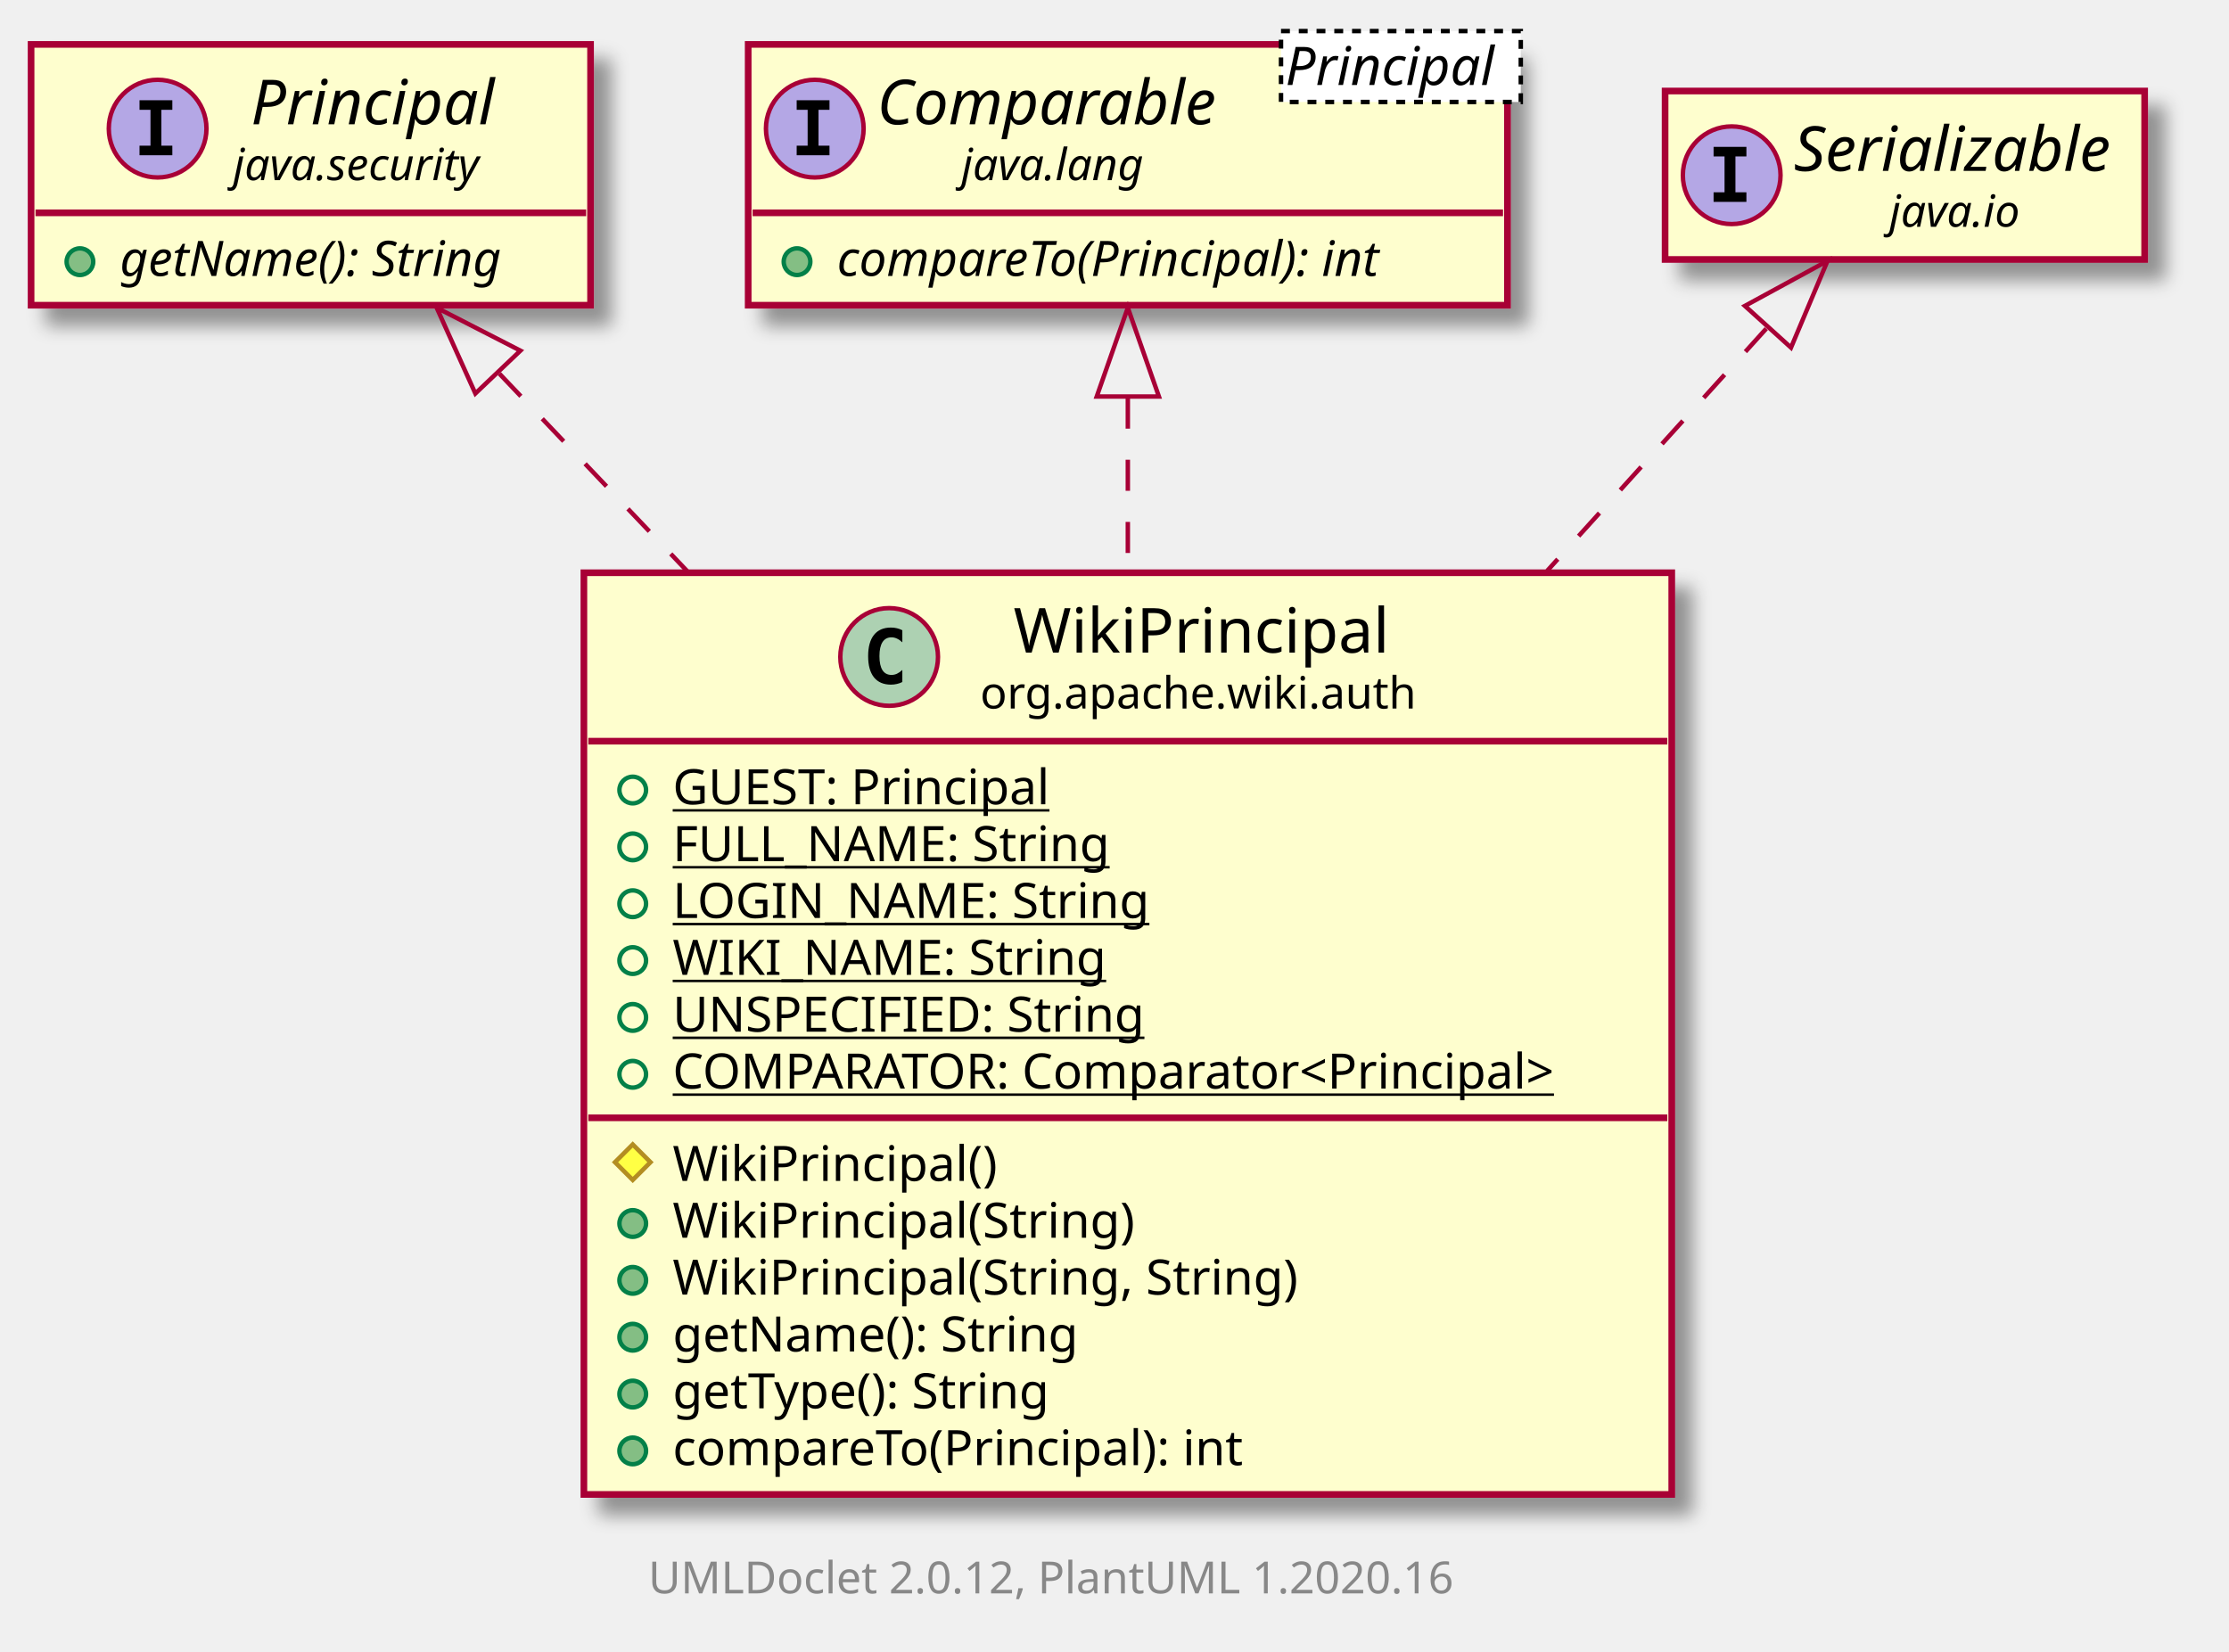
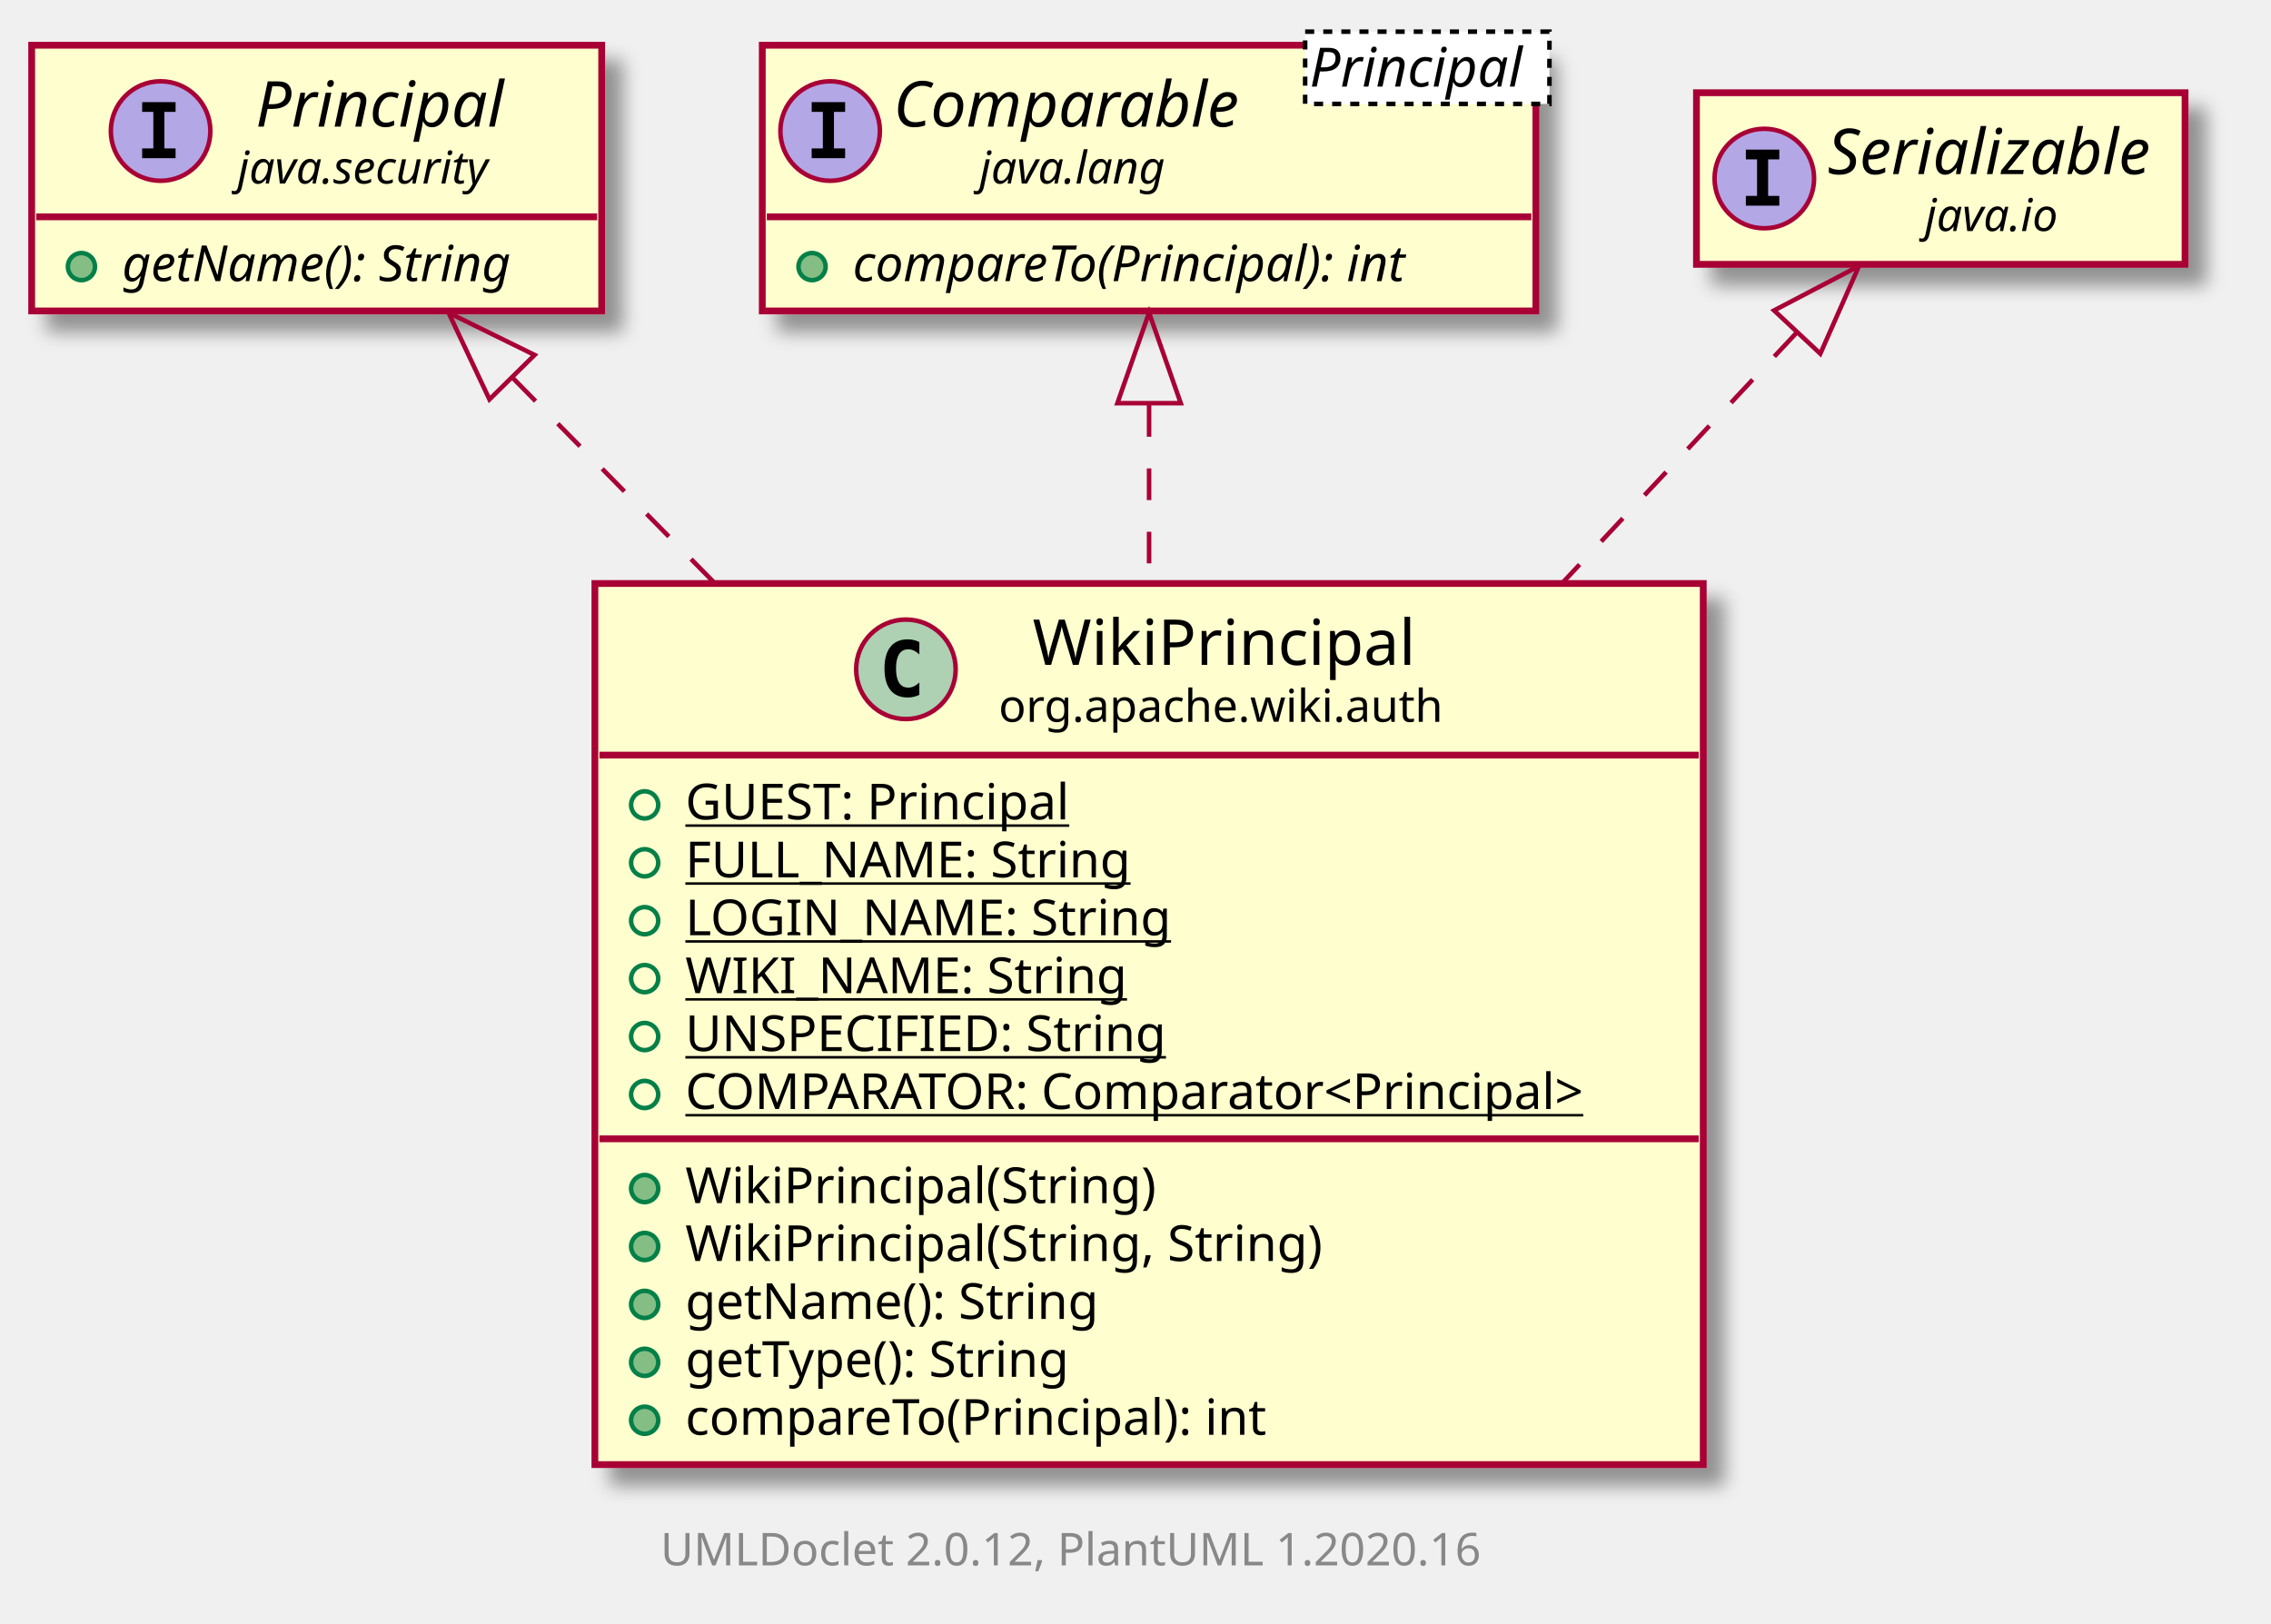
- <svg xmlns="http://www.w3.org/2000/svg" xmlns:xlink="http://www.w3.org/1999/xlink" contentScriptType="application/ecmascript" contentStyleType="text/css" height="372px" preserveAspectRatio="none" style="width:502px;height:372px;" version="1.1" viewBox="0 0 502 372" width="502px" zoomAndPan="magnify">
+ <svg xmlns="http://www.w3.org/2000/svg" xmlns:xlink="http://www.w3.org/1999/xlink" contentScriptType="application/ecmascript" contentStyleType="text/css" height="359px" preserveAspectRatio="none" style="width:502px;height:359px;" version="1.1" viewBox="0 0 502 359" width="502px" zoomAndPan="magnify">
  <defs>
-     <filter height="300%" id="f1ghu280i261b2" width="300%" x="-1" y="-1">
+     <filter height="300%" id="f17dzzn309z80n" width="300%" x="-1" y="-1">
      <feGaussianBlur result="blurOut" stdDeviation="2.0" />
      <feColorMatrix in="blurOut" result="blurOut2" type="matrix" values="0 0 0 0 0 0 0 0 0 0 0 0 0 0 0 0 0 0 .4 0" />
      <feOffset dx="4.0" dy="4.0" in="blurOut2" result="blurOut3" />
      <feBlend in="SourceGraphic" in2="blurOut3" mode="normal" />
    </filter>
  </defs>
  <g>
    <a href="WikiPrincipal.html" target="_top" title="WikiPrincipal.html" xlink:actuate="onRequest" xlink:href="WikiPrincipal.html" xlink:show="new" xlink:title="WikiPrincipal.html" xlink:type="simple">
-       <rect codeLine="5" fill="#FEFECE" filter="url(#f1ghu280i261b2)" height="207.594" id="org.apache.wiki.auth.WikiPrincipal" style="stroke: #A80036; stroke-width: 1.5;" width="245" x="131.5" y="129" />
+       <rect codeLine="5" fill="#FEFECE" filter="url(#f17dzzn309z80n)" height="194.789" id="org.apache.wiki.auth.WikiPrincipal" style="stroke: #A80036; stroke-width: 1.5;" width="245" x="131.5" y="129" />
      <ellipse cx="200.25" cy="147.969" fill="#ADD1B2" rx="11" ry="11" style="stroke: #A80036; stroke-width: 1.0;" />
      <path d="M203.219,153.609 Q202.641,153.906 202,154.047 Q201.359,154.203 200.656,154.203 Q198.156,154.203 196.828,152.562 Q195.516,150.906 195.516,147.781 Q195.516,144.656 196.828,143 Q198.156,141.344 200.656,141.344 Q201.359,141.344 202,141.5 Q202.656,141.656 203.219,141.953 L203.219,144.672 Q202.594,144.094 202,143.828 Q201.406,143.547 200.781,143.547 Q199.438,143.547 198.75,144.625 Q198.062,145.688 198.062,147.781 Q198.062,149.875 198.75,150.953 Q199.438,152.016 200.781,152.016 Q201.406,152.016 202,151.75 Q202.594,151.469 203.219,150.891 L203.219,153.609 Z " />
      <text fill="#000000" font-family="sans-serif" font-size="14" lengthAdjust="spacingAndGlyphs" textLength="84" x="228.25" y="146.995">WikiPrincipal</text>
      <text fill="#000000" font-family="sans-serif" font-size="10" lengthAdjust="spacingAndGlyphs" textLength="99" x="220.75" y="159.579">org.apache.wiki.auth</text>
      <line style="stroke: #A80036; stroke-width: 1.5;" x1="132.5" x2="375.5" y1="166.938" y2="166.938" />
      <ellipse cx="142.5" cy="177.938" fill="none" rx="3" ry="3" style="stroke: #038048; stroke-width: 1.0;" />
      <text fill="#000000" font-family="sans-serif" font-size="11" lengthAdjust="spacingAndGlyphs" text-decoration="underline" textLength="95" x="151.5" y="181.148">GUEST: Principal</text>
      <ellipse cx="142.5" cy="190.742" fill="none" rx="3" ry="3" style="stroke: #038048; stroke-width: 1.0;" />
      <text fill="#000000" font-family="sans-serif" font-size="11" lengthAdjust="spacingAndGlyphs" text-decoration="underline" textLength="105" x="151.5" y="193.953">FULL_NAME: String</text>
      <ellipse cx="142.5" cy="203.547" fill="none" rx="3" ry="3" style="stroke: #038048; stroke-width: 1.0;" />
      <text fill="#000000" font-family="sans-serif" font-size="11" lengthAdjust="spacingAndGlyphs" text-decoration="underline" textLength="114" x="151.5" y="206.757">LOGIN_NAME: String</text>
      <ellipse cx="142.5" cy="216.352" fill="none" rx="3" ry="3" style="stroke: #038048; stroke-width: 1.0;" />
      <text fill="#000000" font-family="sans-serif" font-size="11" lengthAdjust="spacingAndGlyphs" text-decoration="underline" textLength="101" x="151.5" y="219.562">WIKI_NAME: String</text>
      <ellipse cx="142.5" cy="229.156" fill="none" rx="3" ry="3" style="stroke: #038048; stroke-width: 1.0;" />
      <text fill="#000000" font-family="sans-serif" font-size="11" lengthAdjust="spacingAndGlyphs" text-decoration="underline" textLength="115" x="151.5" y="232.367">UNSPECIFIED: String</text>
      <ellipse cx="142.5" cy="241.961" fill="none" rx="3" ry="3" style="stroke: #038048; stroke-width: 1.0;" />
      <text fill="#000000" font-family="sans-serif" font-size="11" lengthAdjust="spacingAndGlyphs" text-decoration="underline" textLength="219" x="151.5" y="245.171">COMPARATOR: Comparator&lt;Principal&gt;</text>
      <line style="stroke: #A80036; stroke-width: 1.5;" x1="132.5" x2="375.5" y1="251.766" y2="251.766" />
-       <polygon fill="#FFFF44" points="142.5,257.766,146.5,261.766,142.5,265.766,138.5,261.766" style="stroke: #B38D22; stroke-width: 1.0;" />
-       <text fill="#000000" font-family="sans-serif" font-size="11" lengthAdjust="spacingAndGlyphs" textLength="77" x="151.5" y="265.976">WikiPrincipal()</text>
+       <ellipse cx="142.5" cy="262.766" fill="#84BE84" rx="3" ry="3" style="stroke: #038048; stroke-width: 1.0;" />
+       <text fill="#000000" font-family="sans-serif" font-size="11" lengthAdjust="spacingAndGlyphs" textLength="111" x="151.5" y="265.976">WikiPrincipal(String)</text>
      <ellipse cx="142.5" cy="275.57" fill="#84BE84" rx="3" ry="3" style="stroke: #038048; stroke-width: 1.0;" />
-       <text fill="#000000" font-family="sans-serif" font-size="11" lengthAdjust="spacingAndGlyphs" textLength="111" x="151.5" y="278.781">WikiPrincipal(String)</text>
+       <text fill="#000000" font-family="sans-serif" font-size="11" lengthAdjust="spacingAndGlyphs" textLength="153" x="151.5" y="278.781">WikiPrincipal(String, String)</text>
      <ellipse cx="142.5" cy="288.375" fill="#84BE84" rx="3" ry="3" style="stroke: #038048; stroke-width: 1.0;" />
-       <text fill="#000000" font-family="sans-serif" font-size="11" lengthAdjust="spacingAndGlyphs" textLength="153" x="151.5" y="291.585">WikiPrincipal(String, String)</text>
+       <text fill="#000000" font-family="sans-serif" font-size="11" lengthAdjust="spacingAndGlyphs" textLength="101" x="151.5" y="291.585">getName(): String</text>
      <ellipse cx="142.5" cy="301.18" fill="#84BE84" rx="3" ry="3" style="stroke: #038048; stroke-width: 1.0;" />
-       <text fill="#000000" font-family="sans-serif" font-size="11" lengthAdjust="spacingAndGlyphs" textLength="101" x="151.5" y="304.39">getName(): String</text>
+       <text fill="#000000" font-family="sans-serif" font-size="11" lengthAdjust="spacingAndGlyphs" textLength="95" x="151.5" y="304.39">getType(): String</text>
      <ellipse cx="142.5" cy="313.984" fill="#84BE84" rx="3" ry="3" style="stroke: #038048; stroke-width: 1.0;" />
-       <text fill="#000000" font-family="sans-serif" font-size="11" lengthAdjust="spacingAndGlyphs" textLength="95" x="151.5" y="317.195">getType(): String</text>
-       <ellipse cx="142.5" cy="326.789" fill="#84BE84" rx="3" ry="3" style="stroke: #038048; stroke-width: 1.0;" />
-       <text fill="#000000" font-family="sans-serif" font-size="11" lengthAdjust="spacingAndGlyphs" textLength="142" x="151.5" y="330">compareTo(Principal): int</text>
+       <text fill="#000000" font-family="sans-serif" font-size="11" lengthAdjust="spacingAndGlyphs" textLength="142" x="151.5" y="317.195">compareTo(Principal): int</text>
    </a>
-     <rect codeLine="20" fill="#FEFECE" filter="url(#f1ghu280i261b2)" height="58.742" id="java.security.Principal" style="stroke: #A80036; stroke-width: 1.5;" width="126" x="7" y="10" />
+     <rect codeLine="19" fill="#FEFECE" filter="url(#f17dzzn309z80n)" height="58.742" id="java.security.Principal" style="stroke: #A80036; stroke-width: 1.5;" width="126" x="7" y="10" />
    <ellipse cx="35.5" cy="28.969" fill="#B4A7E5" rx="11" ry="11" style="stroke: #A80036; stroke-width: 1.0;" />
    <path d="M31.422,24.734 L31.422,22.578 L38.812,22.578 L38.812,24.734 L36.344,24.734 L36.344,32.812 L38.812,32.812 L38.812,34.969 L31.422,34.969 L31.422,32.812 L33.891,32.812 L33.891,24.734 L31.422,24.734 Z " />
    <text fill="#000000" font-family="sans-serif" font-size="14" font-style="italic" lengthAdjust="spacingAndGlyphs" textLength="56" x="56.5" y="27.995">Principal</text>
    <text fill="#000000" font-family="sans-serif" font-size="10" font-style="italic" lengthAdjust="spacingAndGlyphs" textLength="64" x="52.5" y="40.579">java.security</text>
    <line style="stroke: #A80036; stroke-width: 1.5;" x1="8" x2="132" y1="47.938" y2="47.938" />
    <ellipse cx="18" cy="58.938" fill="#84BE84" rx="3" ry="3" style="stroke: #038048; stroke-width: 1.0;" />
    <text fill="#000000" font-family="sans-serif" font-size="11" font-style="italic" lengthAdjust="spacingAndGlyphs" textLength="100" x="27" y="62.148">getName(): String</text>
-     <rect codeLine="23" fill="#FEFECE" filter="url(#f1ghu280i261b2)" height="58.742" id="java.lang.Comparable" style="stroke: #A80036; stroke-width: 1.5;" width="171" x="168.5" y="10" />
+     <rect codeLine="22" fill="#FEFECE" filter="url(#f17dzzn309z80n)" height="58.742" id="java.lang.Comparable" style="stroke: #A80036; stroke-width: 1.5;" width="171" x="168.5" y="10" />
    <ellipse cx="183.5" cy="28.969" fill="#B4A7E5" rx="11" ry="11" style="stroke: #A80036; stroke-width: 1.0;" />
    <path d="M179.422,24.734 L179.422,22.578 L186.812,22.578 L186.812,24.734 L184.344,24.734 L184.344,32.812 L186.812,32.812 L186.812,34.969 L179.422,34.969 L179.422,32.812 L181.891,32.812 L181.891,24.734 L179.422,24.734 Z " />
    <text fill="#000000" font-family="sans-serif" font-size="14" font-style="italic" lengthAdjust="spacingAndGlyphs" textLength="83" x="197.5" y="27.995">Comparable</text>
    <text fill="#000000" font-family="sans-serif" font-size="10" font-style="italic" lengthAdjust="spacingAndGlyphs" textLength="45" x="216.5" y="40.579">java.lang</text>
    <rect fill="#FFFFFF" height="15.969" style="stroke: #000000; stroke-width: 1.0; stroke-dasharray: 2.0,2.0;" width="54" x="288.5" y="7" />
    <text fill="#000000" font-family="sans-serif" font-size="12" font-style="italic" lengthAdjust="spacingAndGlyphs" textLength="52" x="289.5" y="19.139">Principal</text>
    <line style="stroke: #A80036; stroke-width: 1.5;" x1="169.5" x2="338.5" y1="47.938" y2="47.938" />
    <ellipse cx="179.5" cy="58.938" fill="#84BE84" rx="3" ry="3" style="stroke: #038048; stroke-width: 1.0;" />
    <text fill="#000000" font-family="sans-serif" font-size="11" font-style="italic" lengthAdjust="spacingAndGlyphs" textLength="142" x="188.5" y="62.148">compareTo(Principal): int</text>
-     <rect codeLine="26" fill="#FEFECE" filter="url(#f1ghu280i261b2)" height="37.938" id="java.io.Serializable" style="stroke: #A80036; stroke-width: 1.5;" width="108" x="375" y="20.5" />
+     <rect codeLine="25" fill="#FEFECE" filter="url(#f17dzzn309z80n)" height="37.938" id="java.io.Serializable" style="stroke: #A80036; stroke-width: 1.5;" width="108" x="375" y="20.5" />
    <ellipse cx="390" cy="39.469" fill="#B4A7E5" rx="11" ry="11" style="stroke: #A80036; stroke-width: 1.0;" />
    <path d="M385.922,35.234 L385.922,33.078 L393.312,33.078 L393.312,35.234 L390.844,35.234 L390.844,43.312 L393.312,43.312 L393.312,45.469 L385.922,45.469 L385.922,43.312 L388.391,43.312 L388.391,35.234 L385.922,35.234 Z " />
    <text fill="#000000" font-family="sans-serif" font-size="14" font-style="italic" lengthAdjust="spacingAndGlyphs" textLength="76" x="404" y="38.495">Serializable</text>
    <text fill="#000000" font-family="sans-serif" font-size="10" font-style="italic" lengthAdjust="spacingAndGlyphs" textLength="33" x="425.5" y="51.079">java.io</text>
-     <path codeLine="28" d="M112.476,84.169 C125.31,97.666 139.975,113.088 154.891,128.774 " fill="none" id="java.security.Principal-backto-org.apache.wiki.auth.WikiPrincipal" style="stroke: #A80036; stroke-width: 1.0; stroke-dasharray: 7.0,7.0;" />
-     <polygon fill="none" points="107.056,88.627,98.347,69.31,117.201,78.98,107.056,88.627" style="stroke: #A80036; stroke-width: 1.0;" />
-     <path codeLine="29" d="M254,89.545 C254,101.693 254,115.134 254,128.774 " fill="none" id="java.lang.Comparable-backto-org.apache.wiki.auth.WikiPrincipal" style="stroke: #A80036; stroke-width: 1.0; stroke-dasharray: 7.0,7.0;" />
-     <polygon fill="none" points="247,89.31,254,69.31,261,89.31,247,89.31" style="stroke: #A80036; stroke-width: 1.0;" />
-     <path codeLine="30" d="M397.781,74.019 C383.714,89.573 366.276,108.855 348.451,128.564 " fill="none" id="java.io.Serializable-backto-org.apache.wiki.auth.WikiPrincipal" style="stroke: #A80036; stroke-width: 1.0; stroke-dasharray: 7.0,7.0;" />
-     <polygon fill="none" points="392.974,68.899,411.58,58.761,403.357,78.29,392.974,68.899" style="stroke: #A80036; stroke-width: 1.0;" />
-     <text fill="#888888" font-family="sans-serif" font-size="10" lengthAdjust="spacingAndGlyphs" textLength="192" x="146" y="358.876">UMLDoclet 2.0.12, PlantUML 1.2020.16</text>
+     <path codeLine="27" d="M113.478,83.687 C126.985,97.414 142.446,113.127 158.059,128.995 " fill="none" id="java.security.Principal-backto-org.apache.wiki.auth.WikiPrincipal" style="stroke: #A80036; stroke-width: 1.0; stroke-dasharray: 7.0,7.0;" />
+     <polygon fill="none" points="108.193,88.296,99.155,69.131,118.172,78.477,108.193,88.296" style="stroke: #A80036; stroke-width: 1.0;" />
+     <path codeLine="28" d="M254,89.555 C254,101.81 254,115.345 254,128.995 " fill="none" id="java.lang.Comparable-backto-org.apache.wiki.auth.WikiPrincipal" style="stroke: #A80036; stroke-width: 1.0; stroke-dasharray: 7.0,7.0;" />
+     <polygon fill="none" points="247,89.131,254,69.131,261,89.131,247,89.131" style="stroke: #A80036; stroke-width: 1.0;" />
+     <path codeLine="29" d="M396.992,73.703 C382.235,89.472 363.894,109.071 345.322,128.916 " fill="none" id="java.io.Serializable-backto-org.apache.wiki.auth.WikiPrincipal" style="stroke: #A80036; stroke-width: 1.0; stroke-dasharray: 7.0,7.0;" />
+     <polygon fill="none" points="392.154,68.628,410.931,58.808,402.376,78.194,392.154,68.628" style="stroke: #A80036; stroke-width: 1.0;" />
+     <text fill="#888888" font-family="sans-serif" font-size="10" lengthAdjust="spacingAndGlyphs" textLength="192" x="146" y="346.071">UMLDoclet 2.0.12, PlantUML 1.2020.16</text>
  </g>
</svg>
